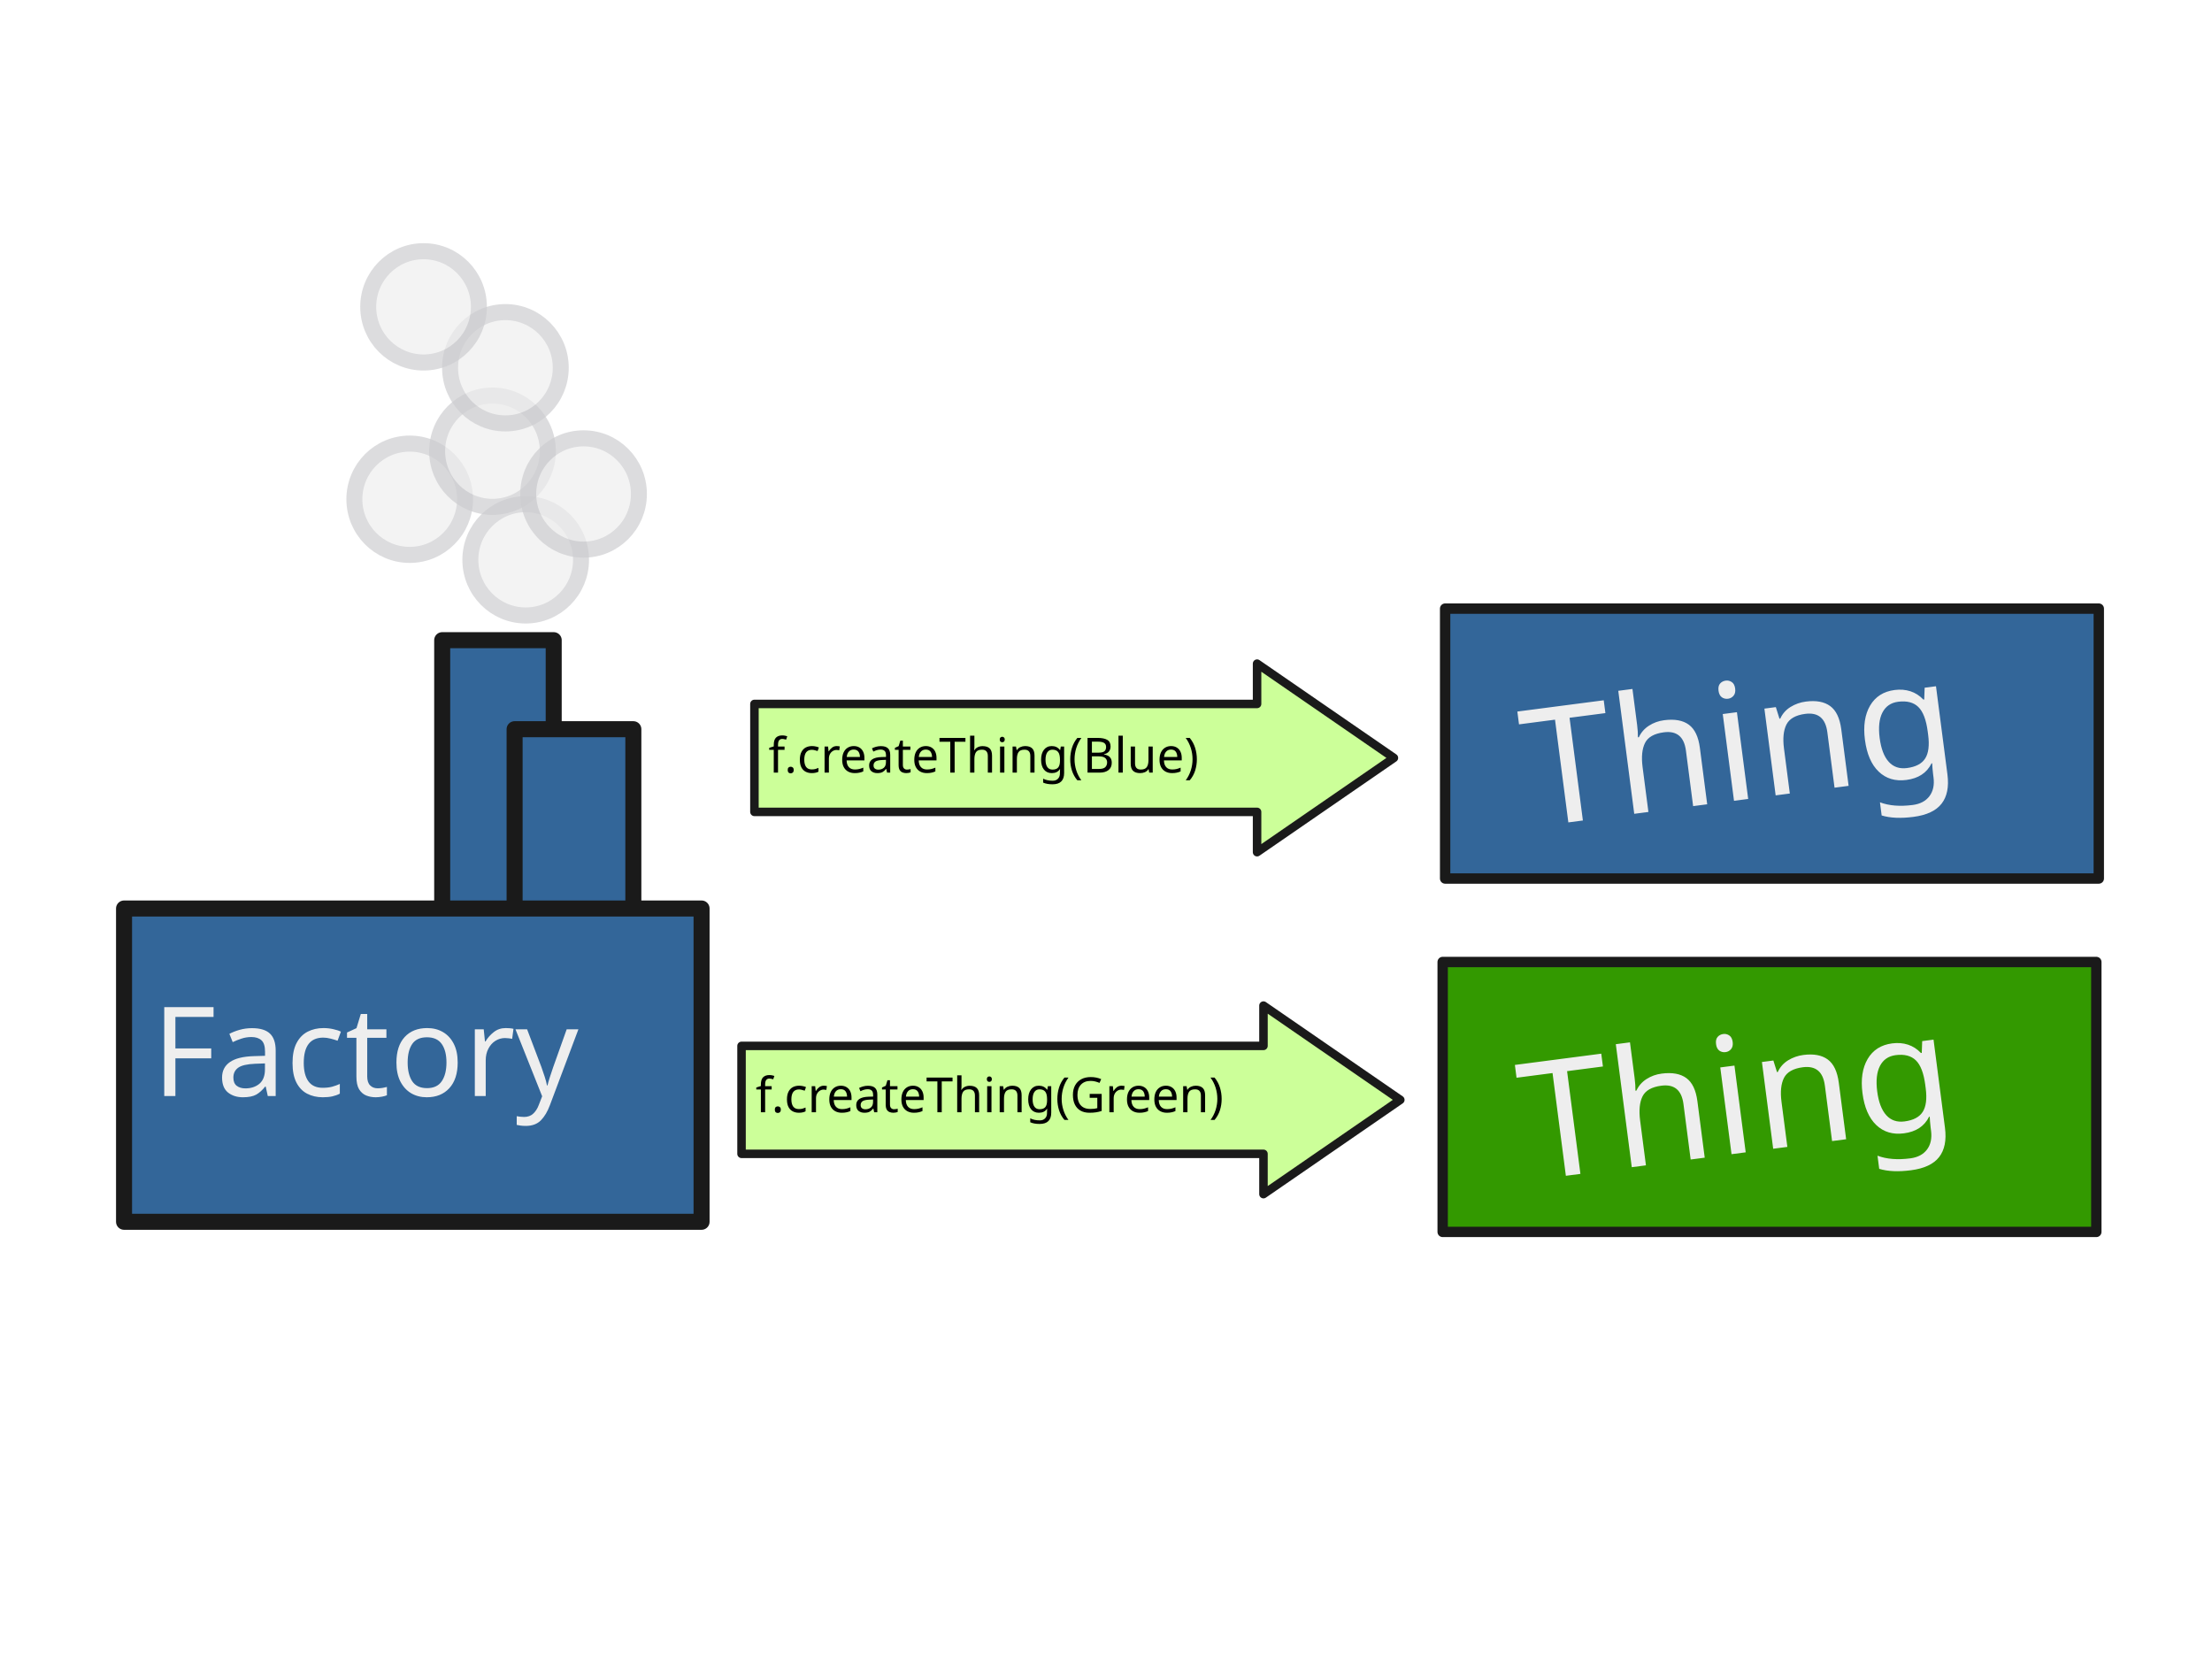
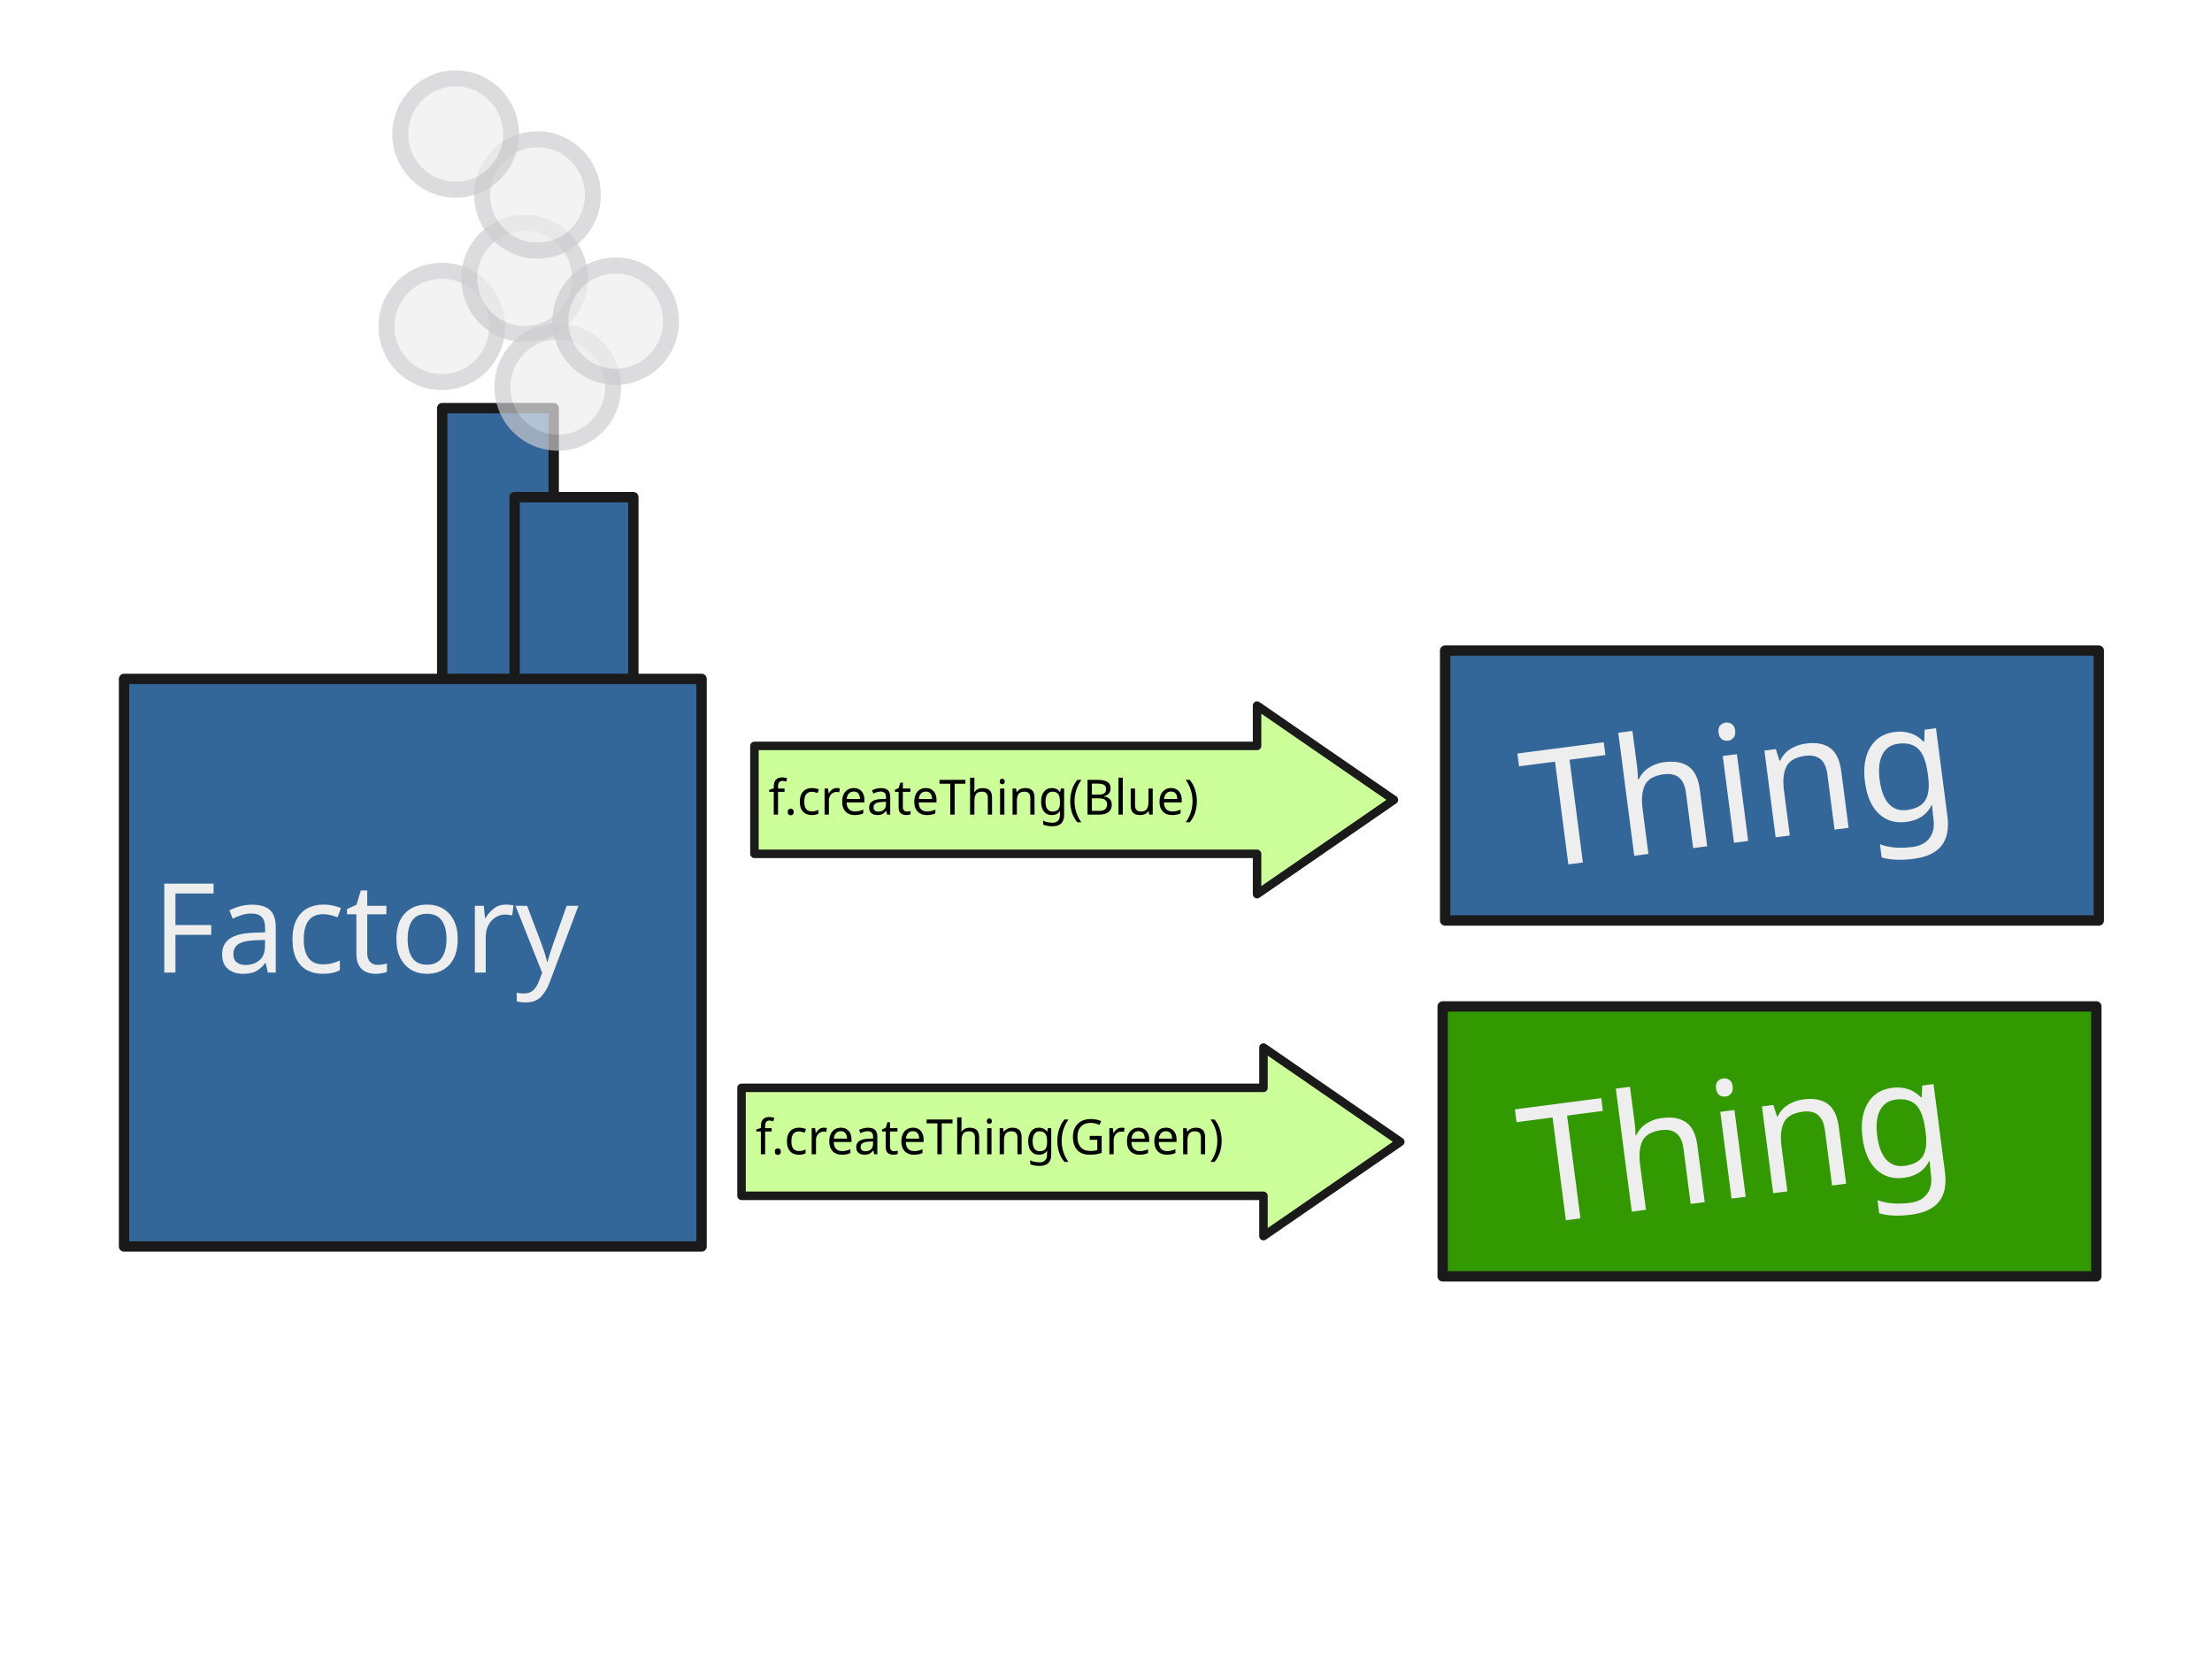
<svg xmlns="http://www.w3.org/2000/svg" width="640" height="480" id="svg2" version="1.1">
  <defs id="defs4" />
  <g id="layer1" transform="translate(0,-572.3622)">
-     <g id="g4279" transform="translate(0.7142856,54.28571)">
+     <g id="g4279" transform="translate(0.7142856,66.42857)">
      <rect y="694.167" x="417.408" height="78.094" width="189.123" id="rect3017" style="fill:#336699;fill-opacity:1;stroke:#1a1a1a;stroke-width:3;stroke-linecap:round;stroke-linejoin:round;stroke-miterlimit:4;stroke-opacity:1;stroke-dasharray:none" />
      <text transform="matrix(0.9904691,-0.1291501,0.128844,0.9928223,0,0)" id="text3019" y="807.33" x="341.41" style="font-size:47.156px;font-style:normal;font-variant:normal;font-weight:normal;font-stretch:normal;line-height:125%;letter-spacing:0px;word-spacing:0px;fill:#eeeeee;fill-opacity:1;stroke:none;font-family:Droid Sans Mono;-inkscape-font-specification:Droid Sans Mono" xml:space="preserve">
        <tspan y="807.33" x="341.41" id="tspan3021">Thing</tspan>
      </text>
    </g>
-     <path style="fill:#ccff99;fill-opacity:1;stroke:#1a1a1a;stroke-width:2.459;stroke-linecap:round;stroke-linejoin:round;stroke-miterlimit:4;stroke-opacity:1;stroke-dasharray:none" d="m 363.709,764.372 0,11.66 -145.429,0 0,31.234 145.429,0 0,11.66 39.593,-27.277 z" id="rect3003" />
-     <text xml:space="preserve" style="font-size:14.053px;font-style:normal;font-variant:normal;font-weight:normal;font-stretch:normal;line-height:125%;letter-spacing:0px;word-spacing:0px;fill:#000000;fill-opacity:1;stroke:none;font-family:Droid Sans Mono;-inkscape-font-specification:Droid Sans Mono" x="222.611" y="794.961" id="text3023" transform="scale(0.9988142,1.001187)">
-       <tspan x="222.611" y="794.961" id="tspan4253">f.createThing(Blue)</tspan>
+     <path style="fill:#ccff99;fill-opacity:1;stroke:#1a1a1a;stroke-width:2.459;stroke-linecap:round;stroke-linejoin:round;stroke-miterlimit:4;stroke-opacity:1;stroke-dasharray:none" d="m 363.709,776.515 0,11.66 -145.429,0 0,31.234 145.429,0 0,11.66 39.593,-27.277 z" id="rect3003" />
+     <text xml:space="preserve" style="font-size:14.053px;font-style:normal;font-variant:normal;font-weight:normal;font-stretch:normal;line-height:125%;letter-spacing:0px;word-spacing:0px;fill:#000000;fill-opacity:1;stroke:none;font-family:Droid Sans Mono;-inkscape-font-specification:Droid Sans Mono" x="222.611" y="807.09" id="text3023" transform="scale(0.9988142,1.001187)">
+       <tspan x="222.611" y="807.09" id="tspan4253">f.createThing(Blue)</tspan>
    </text>
-     <g id="g4274" transform="translate(0,-68.57143)">
+     <g id="g4274" transform="translate(0,-55.71428)">
      <rect style="fill:#339900;fill-opacity:1;stroke:#1a1a1a;stroke-width:3;stroke-linecap:round;stroke-linejoin:round;stroke-miterlimit:4;stroke-opacity:1;stroke-dasharray:none" id="rect3813" width="189.123" height="78.094" x="417.408" y="919.268" />
      <text xml:space="preserve" style="font-size:47.156px;font-style:normal;font-variant:normal;font-weight:normal;font-stretch:normal;line-height:125%;letter-spacing:0px;word-spacing:0px;fill:#eeeeee;fill-opacity:1;stroke:none;font-family:Droid Sans Mono;-inkscape-font-specification:Droid Sans Mono" x="312.407" y="1030.286" id="text3815" transform="matrix(0.9904691,-0.1291501,0.128844,0.9928223,0,0)">
        <tspan id="tspan3817" x="312.407" y="1030.286">Thing</tspan>
      </text>
    </g>
-     <path id="path3811" d="m 365.561,863.309 0,11.66 -151.013,0 0,31.234 151.013,0 0,11.66 39.593,-27.277 z" style="fill:#ccff99;fill-opacity:1;stroke:#1a1a1a;stroke-width:2.459;stroke-linecap:round;stroke-linejoin:round;stroke-miterlimit:4;stroke-opacity:1;stroke-dasharray:none" />
-     <text transform="scale(0.9988142,1.001187)" id="text3819" y="893.112" x="218.876" style="font-size:14.053px;font-style:normal;font-variant:normal;font-weight:normal;font-stretch:normal;line-height:125%;letter-spacing:0px;word-spacing:0px;fill:#000000;fill-opacity:1;stroke:none;font-family:Droid Sans Mono;-inkscape-font-specification:Droid Sans Mono" xml:space="preserve">
-       <tspan y="893.112" x="218.876" id="tspan3821">f.createThing(Green)</tspan>
+     <path id="path3811" d="m 365.561,875.452 0,11.66 -151.013,0 0,31.234 151.013,0 0,11.66 39.593,-27.277 z" style="fill:#ccff99;fill-opacity:1;stroke:#1a1a1a;stroke-width:2.459;stroke-linecap:round;stroke-linejoin:round;stroke-miterlimit:4;stroke-opacity:1;stroke-dasharray:none" />
+     <text transform="scale(0.9988142,1.001187)" id="text3819" y="905.24" x="218.876" style="font-size:14.053px;font-style:normal;font-variant:normal;font-weight:normal;font-stretch:normal;line-height:125%;letter-spacing:0px;word-spacing:0px;fill:#000000;fill-opacity:1;stroke:none;font-family:Droid Sans Mono;-inkscape-font-specification:Droid Sans Mono" xml:space="preserve">
+       <tspan y="905.24" x="218.876" id="tspan3821">f.createThing(Green)</tspan>
    </text>
-     <g id="g3009" transform="matrix(1.545165,0,0,1.545165,-16.09564,-387.917)">
-       <rect style="fill:#336699;fill-opacity:1;stroke:#1a1a1a;stroke-width:3;stroke-linecap:round;stroke-linejoin:round;stroke-miterlimit:4;stroke-opacity:1;stroke-dasharray:none" id="rect3015" width="20.879" height="59.304" x="93.218" y="741.345" />
-       <rect y="758.016" x="106.776" height="44.82" width="22.235" id="rect3013" style="fill:#336699;fill-opacity:1;stroke:#1a1a1a;stroke-width:3;stroke-linecap:round;stroke-linejoin:round;stroke-miterlimit:4;stroke-opacity:1;stroke-dasharray:none" />
-       <rect y="791.589" x="33.645" height="58.663" width="108.139" id="rect2991" style="fill:#336699;fill-opacity:1;stroke:#1a1a1a;stroke-width:3;stroke-linecap:round;stroke-linejoin:round;stroke-miterlimit:4;stroke-opacity:1;stroke-dasharray:none" />
-       <text transform="scale(0.9960866,1.003929)" id="text3009" y="823.462" x="39.087" style="font-size:23.225px;font-style:normal;font-variant:normal;font-weight:normal;font-stretch:normal;line-height:125%;letter-spacing:0px;word-spacing:0px;fill:#eeeeee;fill-opacity:1;stroke:none;font-family:Droid Sans Mono;-inkscape-font-specification:Droid Sans Mono" xml:space="preserve">
-         <tspan y="823.462" x="39.087" id="tspan3011">Factory</tspan>
-       </text>
-       <path style="opacity:0.685;fill:#eeeeee;fill-opacity:1;stroke:#cccccf;stroke-width:4.64;stroke-linecap:round;stroke-linejoin:round;stroke-miterlimit:4;stroke-opacity:1;stroke-dasharray:none" id="use3993" d="m 373.571,55.357 c 0,8.876 -7.195,16.071 -16.071,16.071 -8.876,0 -16.071,-7.195 -16.071,-16.071 0,-8.876 7.195,-16.071 16.071,-16.071 8.876,0 16.071,7.195 16.071,16.071 z" transform="matrix(0.6447868,0,0,0.648323,-143.3758,679.0672)" />
-       <path style="opacity:0.685;fill:#eeeeee;fill-opacity:1;stroke:#cccccf;stroke-width:4.64;stroke-linecap:round;stroke-linejoin:round;stroke-miterlimit:4;stroke-opacity:1;stroke-dasharray:none" id="use4015" d="m 373.571,55.357 c 0,8.876 -7.195,16.071 -16.071,16.071 -8.876,0 -16.071,-7.195 -16.071,-16.071 0,-8.876 7.195,-16.071 16.071,-16.071 8.876,0 16.071,7.195 16.071,16.071 z" transform="matrix(0.6447868,0,0,0.648323,-121.6585,690.412)" />
-       <path style="opacity:0.685;fill:#eeeeee;fill-opacity:1;stroke:#cccccf;stroke-width:4.64;stroke-linecap:round;stroke-linejoin:round;stroke-miterlimit:4;stroke-opacity:1;stroke-dasharray:none" id="use4017" d="m 373.571,55.357 c 0,8.876 -7.195,16.071 -16.071,16.071 -8.876,0 -16.071,-7.195 -16.071,-16.071 0,-8.876 7.195,-16.071 16.071,-16.071 8.876,0 16.071,7.195 16.071,16.071 z" transform="matrix(0.6447868,0,0,0.648323,-127.8766,670.0734)" />
-       <path style="opacity:0.685;fill:#eeeeee;fill-opacity:1;stroke:#cccccf;stroke-width:4.64;stroke-linecap:round;stroke-linejoin:round;stroke-miterlimit:4;stroke-opacity:1;stroke-dasharray:none" id="use4019" d="m 373.571,55.357 c 0,8.876 -7.195,16.071 -16.071,16.071 -8.876,0 -16.071,-7.195 -16.071,-16.071 0,-8.876 7.195,-16.071 16.071,-16.071 8.876,0 16.071,7.195 16.071,16.071 z" transform="matrix(0.6447868,0,0,0.648323,-110.8224,678.0822)" />
-       <path style="opacity:0.685;fill:#eeeeee;fill-opacity:1;stroke:#cccccf;stroke-width:4.64;stroke-linecap:round;stroke-linejoin:round;stroke-miterlimit:4;stroke-opacity:1;stroke-dasharray:none" id="use4025" d="m 373.571,55.357 c 0,8.876 -7.195,16.071 -16.071,16.071 -8.876,0 -16.071,-7.195 -16.071,-16.071 0,-8.876 7.195,-16.071 16.071,-16.071 8.876,0 16.071,7.195 16.071,16.071 z" transform="matrix(0.6447868,0,0,0.648323,-125.4578,654.4466)" />
-       <path style="opacity:0.685;fill:#eeeeee;fill-opacity:1;stroke:#cccccf;stroke-width:4.64;stroke-linecap:round;stroke-linejoin:round;stroke-miterlimit:4;stroke-opacity:1;stroke-dasharray:none" id="use4029" d="m 373.571,55.357 c 0,8.876 -7.195,16.071 -16.071,16.071 -8.876,0 -16.071,-7.195 -16.071,-16.071 0,-8.876 7.195,-16.071 16.071,-16.071 8.876,0 16.071,7.195 16.071,16.071 z" transform="matrix(0.6447868,0,0,0.648323,-140.7827,643.0415)" />
-     </g>
+     <rect y="690.441" x="127.942" height="91.634" width="32.261" id="rect3015" style="fill:#336699;fill-opacity:1;stroke:#1a1a1a;stroke-width:3;stroke-linecap:round;stroke-linejoin:round;stroke-miterlimit:4;stroke-opacity:1;stroke-dasharray:none" />
+     <rect style="fill:#336699;fill-opacity:1;stroke:#1a1a1a;stroke-width:3;stroke-linecap:round;stroke-linejoin:round;stroke-miterlimit:4;stroke-opacity:1;stroke-dasharray:none" id="rect3013" width="34.356" height="69.254" x="148.891" y="716.2" />
+     <rect style="fill:#336699;fill-opacity:1;stroke:#1a1a1a;stroke-width:3;stroke-linecap:round;stroke-linejoin:round;stroke-miterlimit:4;stroke-opacity:1;stroke-dasharray:none" id="rect2991" width="167.093" height="164.215" x="35.891" y="768.791" />
+     <text xml:space="preserve" style="font-size:35.886px;font-style:normal;font-variant:normal;font-weight:normal;font-stretch:normal;line-height:125%;letter-spacing:0px;word-spacing:0px;fill:#eeeeee;fill-opacity:1;stroke:none;font-family:Droid Sans Mono;-inkscape-font-specification:Droid Sans Mono" x="44.238" y="850.412" id="text3009" transform="scale(0.9960866,1.003929)">
+       <tspan id="tspan3011" x="44.238" y="850.412">Factory</tspan>
+     </text>
+     <path transform="matrix(0.9963021,0,0,1.001766,-228.3492,611.354)" d="m 373.571,55.357 a 16.071,16.071 0 1 1 -32.143,0 16.071,16.071 0 1 1 32.143,0 z" id="use3993" style="opacity:0.685;fill:#eeeeee;fill-opacity:1;stroke:#cccccf;stroke-width:4.64;stroke-linecap:round;stroke-linejoin:round;stroke-miterlimit:4;stroke-opacity:1;stroke-dasharray:none" />
+     <path transform="matrix(0.9963021,0,0,1.001766,-194.7924,628.8835)" d="m 373.571,55.357 a 16.071,16.071 0 1 1 -32.143,0 16.071,16.071 0 1 1 32.143,0 z" id="use4015" style="opacity:0.685;fill:#eeeeee;fill-opacity:1;stroke:#cccccf;stroke-width:4.64;stroke-linecap:round;stroke-linejoin:round;stroke-miterlimit:4;stroke-opacity:1;stroke-dasharray:none" />
+     <path transform="matrix(0.9963021,0,0,1.001766,-204.4004,597.457)" d="m 373.571,55.357 a 16.071,16.071 0 1 1 -32.143,0 16.071,16.071 0 1 1 32.143,0 z" id="use4017" style="opacity:0.685;fill:#eeeeee;fill-opacity:1;stroke:#cccccf;stroke-width:4.64;stroke-linecap:round;stroke-linejoin:round;stroke-miterlimit:4;stroke-opacity:1;stroke-dasharray:none" />
+     <path transform="matrix(0.9963021,0,0,1.001766,-178.0488,609.8319)" d="m 373.571,55.357 a 16.071,16.071 0 1 1 -32.143,0 16.071,16.071 0 1 1 32.143,0 z" id="use4019" style="opacity:0.685;fill:#eeeeee;fill-opacity:1;stroke:#cccccf;stroke-width:4.64;stroke-linecap:round;stroke-linejoin:round;stroke-miterlimit:4;stroke-opacity:1;stroke-dasharray:none" />
+     <path transform="matrix(0.9963021,0,0,1.001766,-200.663,573.311)" d="m 373.571,55.357 a 16.071,16.071 0 1 1 -32.143,0 16.071,16.071 0 1 1 32.143,0 z" id="use4025" style="opacity:0.685;fill:#eeeeee;fill-opacity:1;stroke:#cccccf;stroke-width:4.64;stroke-linecap:round;stroke-linejoin:round;stroke-miterlimit:4;stroke-opacity:1;stroke-dasharray:none" />
+     <path transform="matrix(0.9963021,0,0,1.001766,-224.3425,555.6883)" d="m 373.571,55.357 a 16.071,16.071 0 1 1 -32.143,0 16.071,16.071 0 1 1 32.143,0 z" id="use4029" style="opacity:0.685;fill:#eeeeee;fill-opacity:1;stroke:#cccccf;stroke-width:4.64;stroke-linecap:round;stroke-linejoin:round;stroke-miterlimit:4;stroke-opacity:1;stroke-dasharray:none" />
  </g>
</svg>
